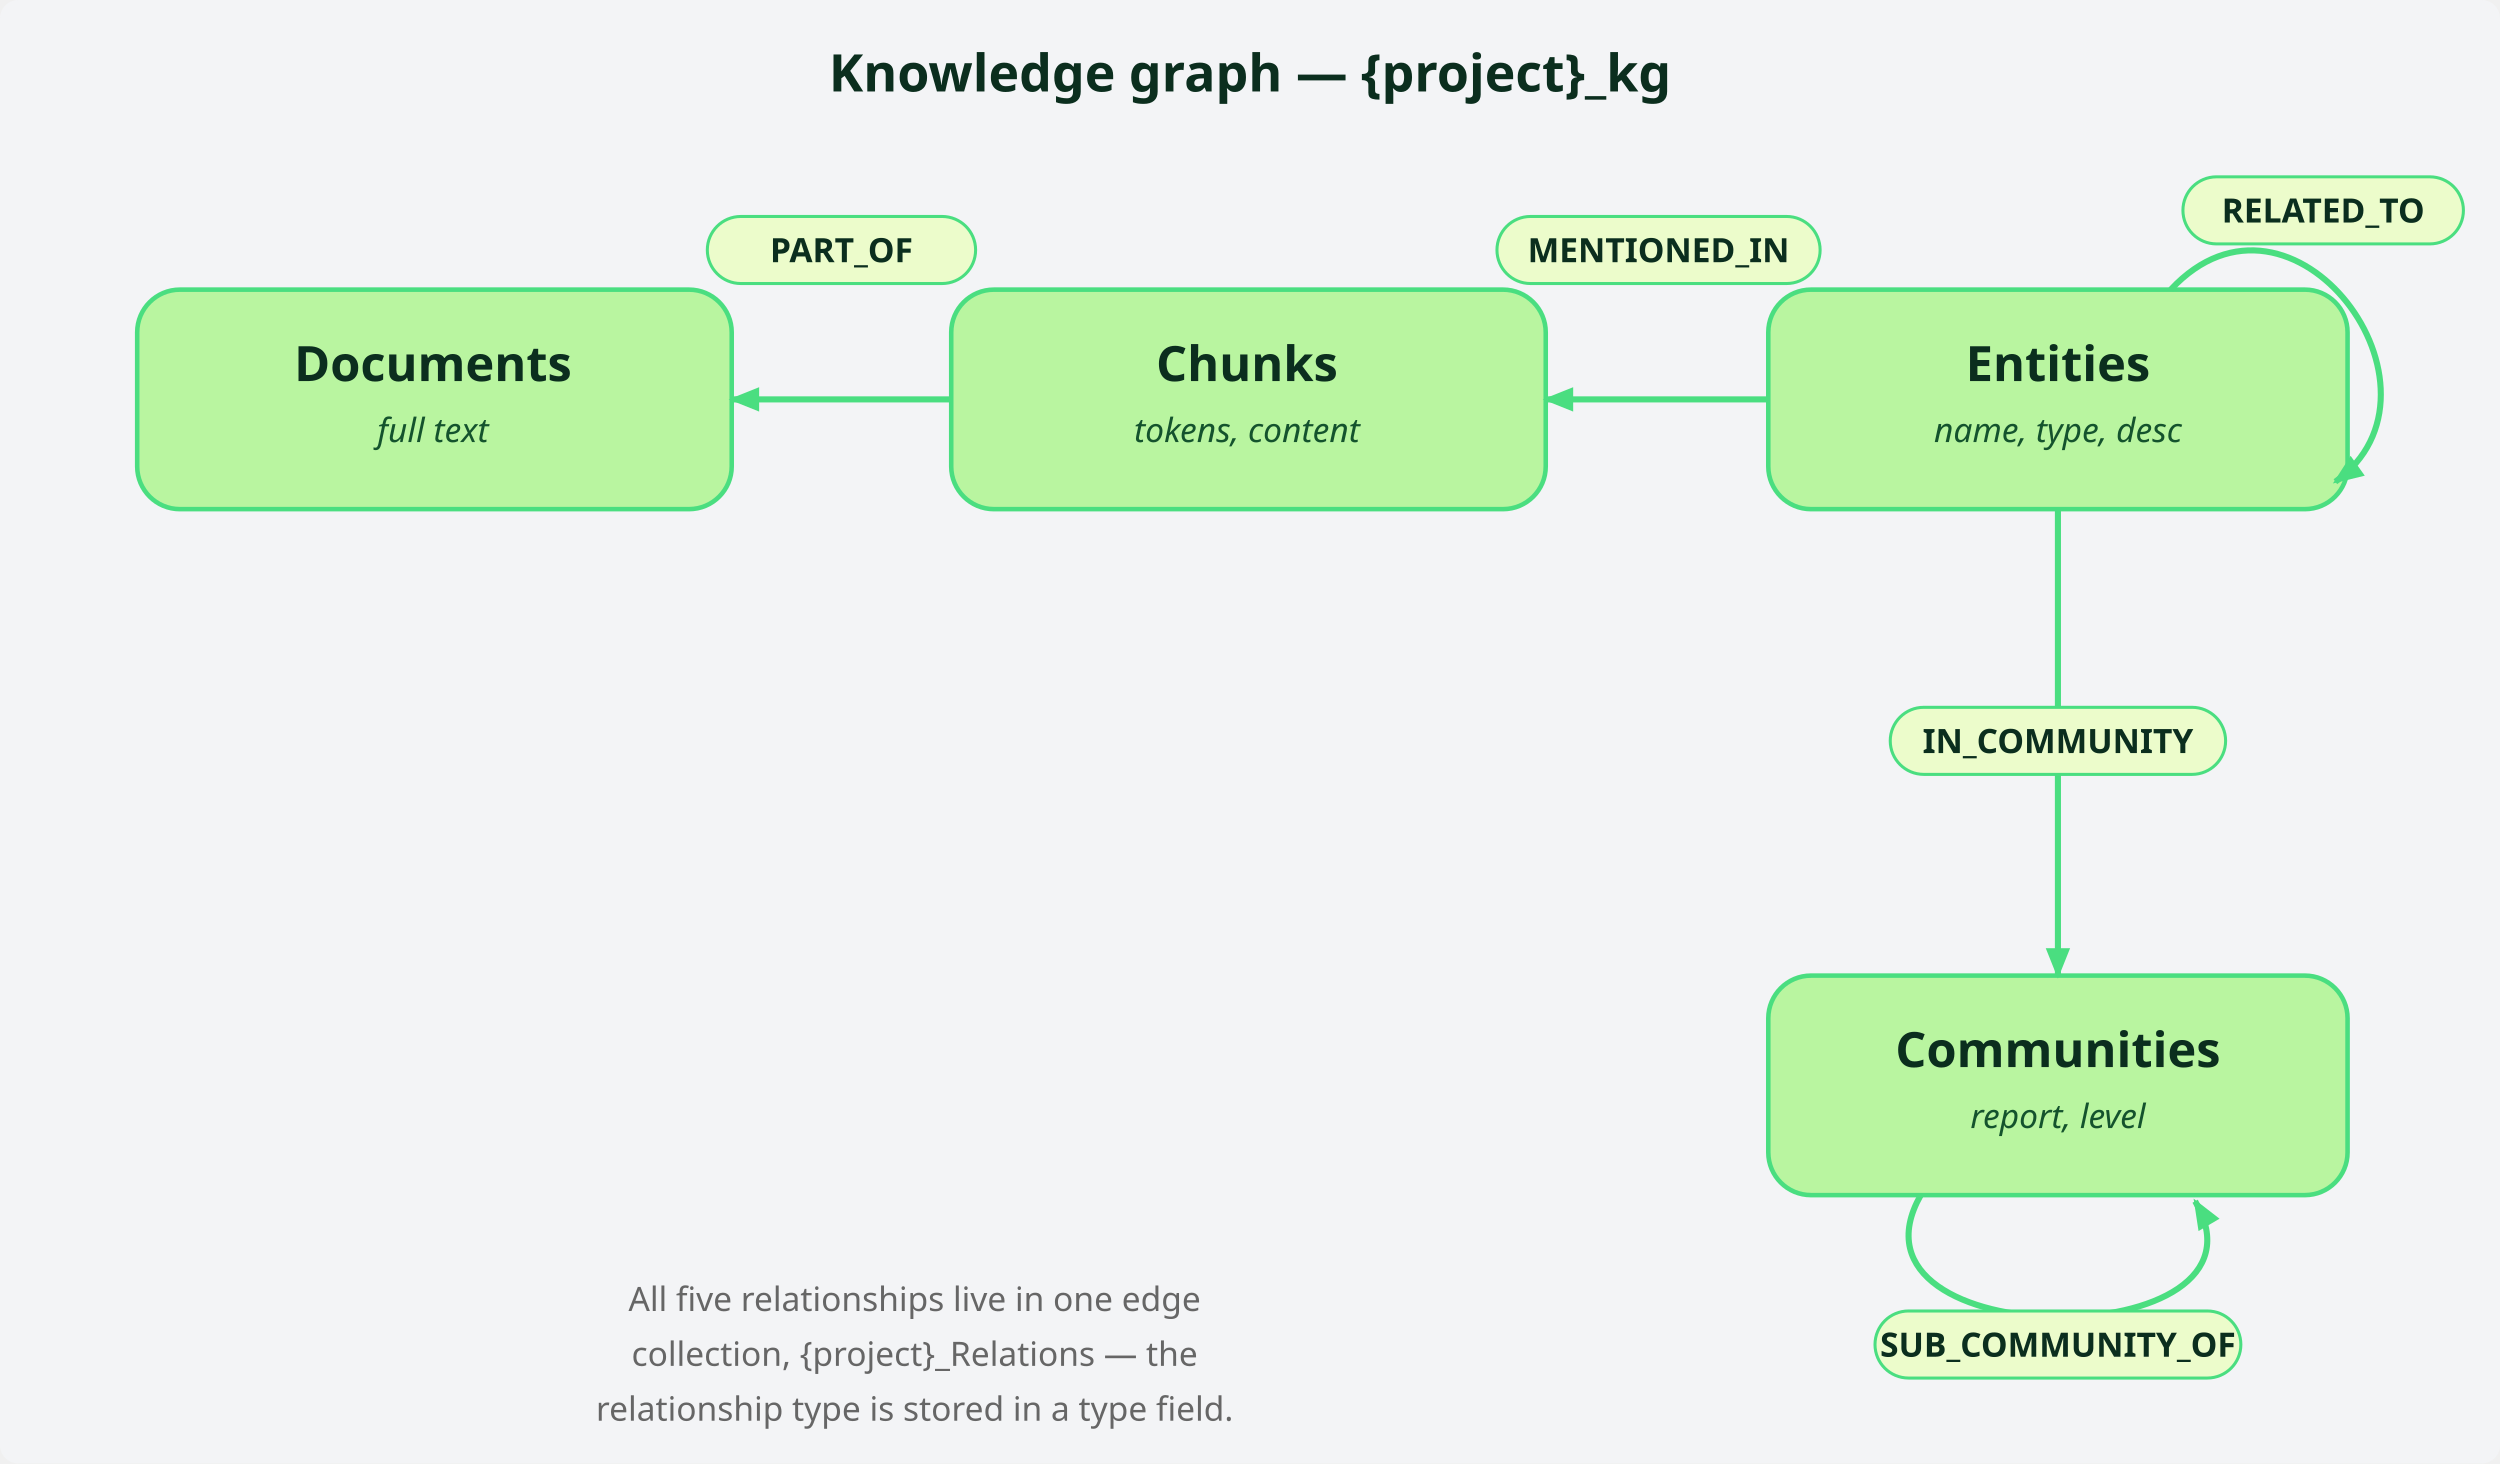
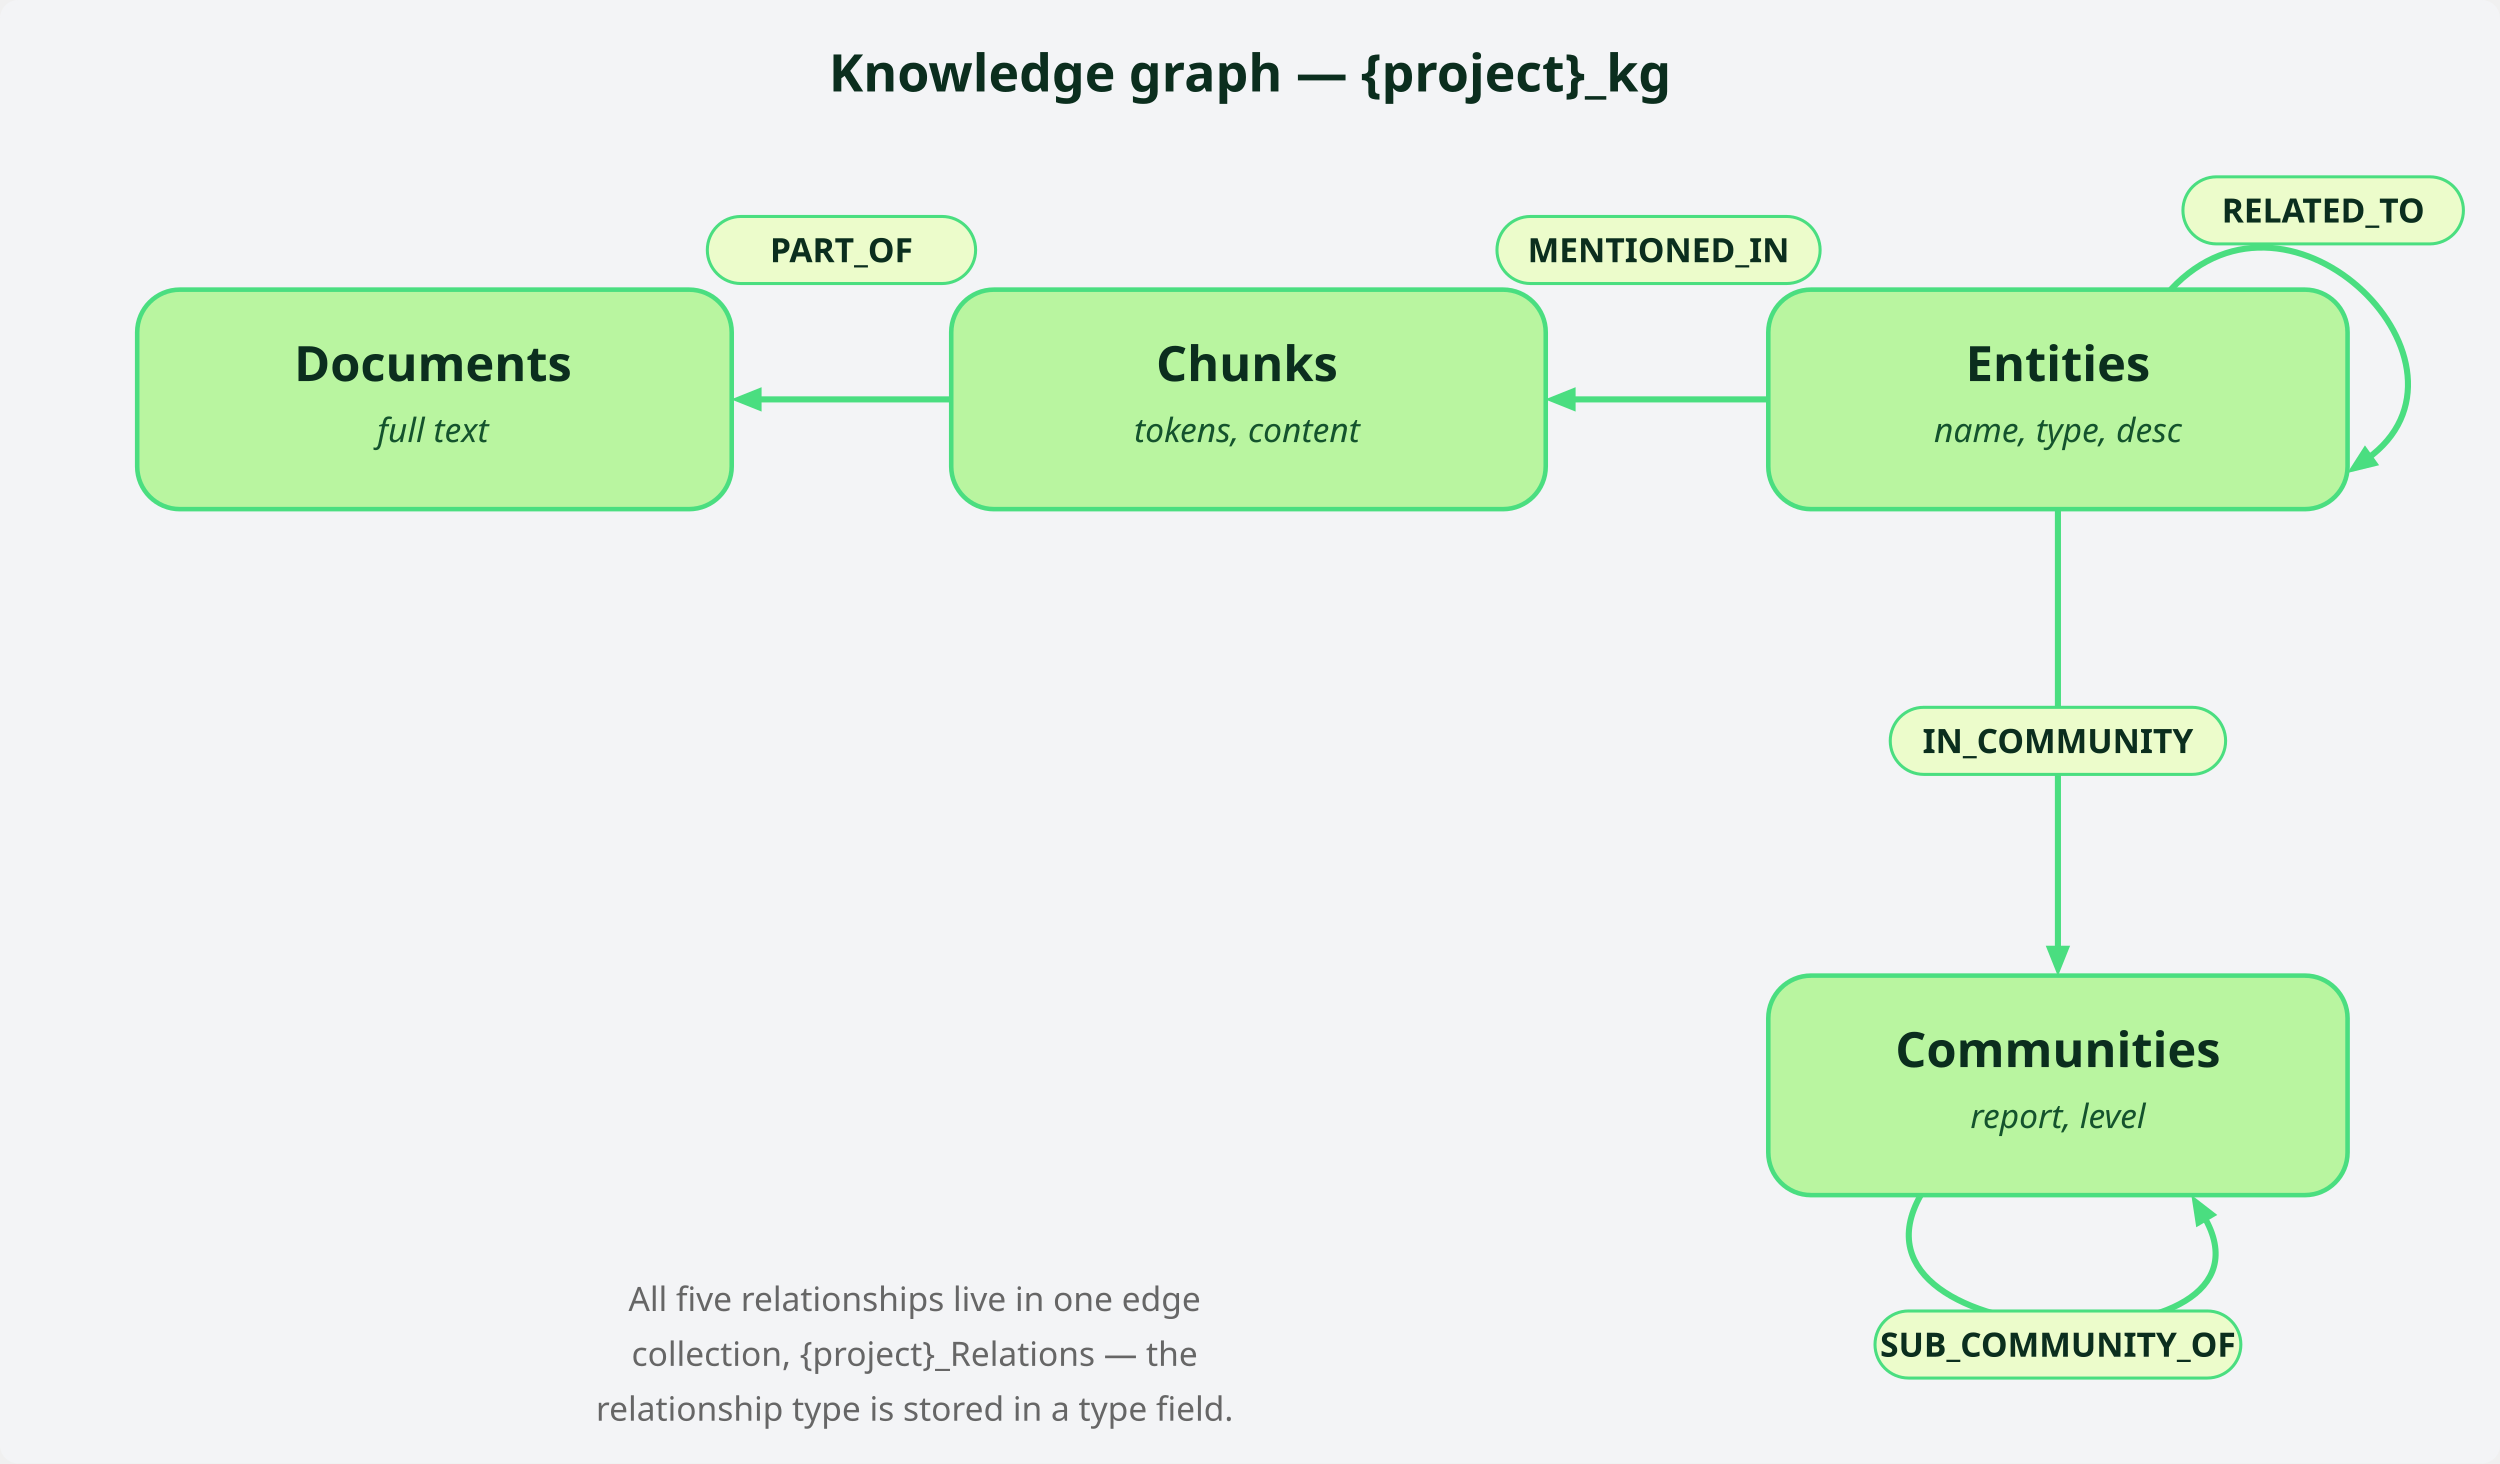
- <svg xmlns="http://www.w3.org/2000/svg" viewBox="0 0 820 480" style="display:block;width:100%;max-width:820px;margin:0 auto">
+ <svg xmlns="http://www.w3.org/2000/svg" viewBox="0 0 820 480" width="820" height="480">
  <style>
    .agkg text { font-family: sans-serif; }
    .agkg .vtx { fill: #b9f5a0; stroke: #4ade80; stroke-width: 1.5; }
    .agkg .card:hover .vtx { fill: #ffffff; stroke: #22c55e; }
    .agkg .vtitle { font-size: 16px; font-weight: bold; fill: #0b2e1e; }
    .agkg .vsub { font-size: 11px; font-style: italic; fill: #14532d; }
    .agkg .elabel { font-size: 11px; font-weight: bold; fill: #0b2e1e; }
    .agkg .ebadge { fill: #ecfccb; stroke: #4ade80; stroke-width: 1; }
    .agkg .note { font-size: 11px; fill: #666; }
  </style>
  <defs>
-     <marker id="agkg-arrow" markerWidth="10" markerHeight="8" refX="9" refY="4" orient="auto" markerUnits="userSpaceOnUse">
+     <marker id="agkg-arrow" markerWidth="10" markerHeight="8" refX="2" refY="4" orient="auto" markerUnits="userSpaceOnUse">
      <polygon points="0 0,10 4,0 8" fill="#4ade80" />
    </marker>
  </defs>
  <g class="agkg">
    <rect width="820" height="480" fill="#f3f4f6" rx="6" />
    <text x="410" y="30" text-anchor="middle" font-size="17" font-weight="bold" fill="#0b2e1e">Knowledge graph — {project}_kg</text>
    <g class="card">
      <rect class="vtx" x="45" y="95" width="195" height="72" rx="14" />
      <text class="vtitle" x="142" y="125" text-anchor="middle">Documents</text>
      <text class="vsub" x="142" y="145" text-anchor="middle">full text</text>
    </g>
    <g class="card">
      <rect class="vtx" x="312" y="95" width="195" height="72" rx="14" />
      <text class="vtitle" x="409" y="125" text-anchor="middle">Chunks</text>
      <text class="vsub" x="409" y="145" text-anchor="middle">tokens, content</text>
    </g>
    <g class="card">
      <rect class="vtx" x="580" y="95" width="190" height="72" rx="14" />
      <text class="vtitle" x="675" y="125" text-anchor="middle">Entities</text>
      <text class="vsub" x="675" y="145" text-anchor="middle">name, type, desc</text>
    </g>
    <g class="card">
      <rect class="vtx" x="580" y="320" width="190" height="72" rx="14" />
      <text class="vtitle" x="675" y="350" text-anchor="middle">Communities</text>
      <text class="vsub" x="675" y="370" text-anchor="middle">report, level</text>
    </g>
-     <path d="M 312 131 L 240 131" stroke="#4ade80" stroke-width="2" fill="none" marker-end="url(#agkg-arrow)" />
+     <path d="M 312 131 L 247.8 131" stroke="#4ade80" stroke-width="2" fill="none" marker-end="url(#agkg-arrow)" />
    <rect class="ebadge" x="232" y="71" width="88" height="22" rx="11" />
    <text class="elabel" x="276" y="86" text-anchor="middle">PART_OF</text>
-     <path d="M 580 131 L 507 131" stroke="#4ade80" stroke-width="2" fill="none" marker-end="url(#agkg-arrow)" />
+     <path d="M 580 131 L 514.8 131" stroke="#4ade80" stroke-width="2" fill="none" marker-end="url(#agkg-arrow)" />
    <rect class="ebadge" x="491" y="71" width="106" height="22" rx="11" />
    <text class="elabel" x="544" y="86" text-anchor="middle">MENTIONED_IN</text>
-     <path d="M 712 95 C 752 52, 808 128, 766 158" stroke="#4ade80" stroke-width="2" fill="none" marker-end="url(#agkg-arrow)" />
+     <path d="M 712 95 C 752 52, 818.4 120.5, 776.4 150.5" stroke="#4ade80" stroke-width="2" fill="none" marker-end="url(#agkg-arrow)" />
    <rect class="ebadge" x="716" y="58" width="92" height="22" rx="11" />
    <text class="elabel" x="762" y="73" text-anchor="middle">RELATED_TO</text>
-     <path d="M 675 167 L 675 320" stroke="#4ade80" stroke-width="2" fill="none" marker-end="url(#agkg-arrow)" />
+     <path d="M 675 167 L 675 312.2" stroke="#4ade80" stroke-width="2" fill="none" marker-end="url(#agkg-arrow)" />
    <rect class="ebadge" x="620" y="232" width="110" height="22" rx="11" />
    <text class="elabel" x="675" y="247" text-anchor="middle">IN_COMMUNITY</text>
-     <path d="M 630 392 C 600 445, 750 445, 720 394" stroke="#4ade80" stroke-width="2" fill="none" marker-end="url(#agkg-arrow)" />
+     <path d="M 630 392 C 600 445, 752.8 449.8, 722.8 398.8" stroke="#4ade80" stroke-width="2" fill="none" marker-end="url(#agkg-arrow)" />
    <rect class="ebadge" x="615" y="430" width="120" height="22" rx="11" />
    <text class="elabel" x="675" y="445" text-anchor="middle">SUB_COMMUNITY_OF</text>
    <text class="note" x="300" y="430" text-anchor="middle">All five relationships live in one edge</text>
    <text class="note" x="300" y="448" text-anchor="middle">collection, {project}_Relations — the</text>
    <text class="note" x="300" y="466" text-anchor="middle">relationship type is stored in a type field.</text>
  </g>
</svg>
